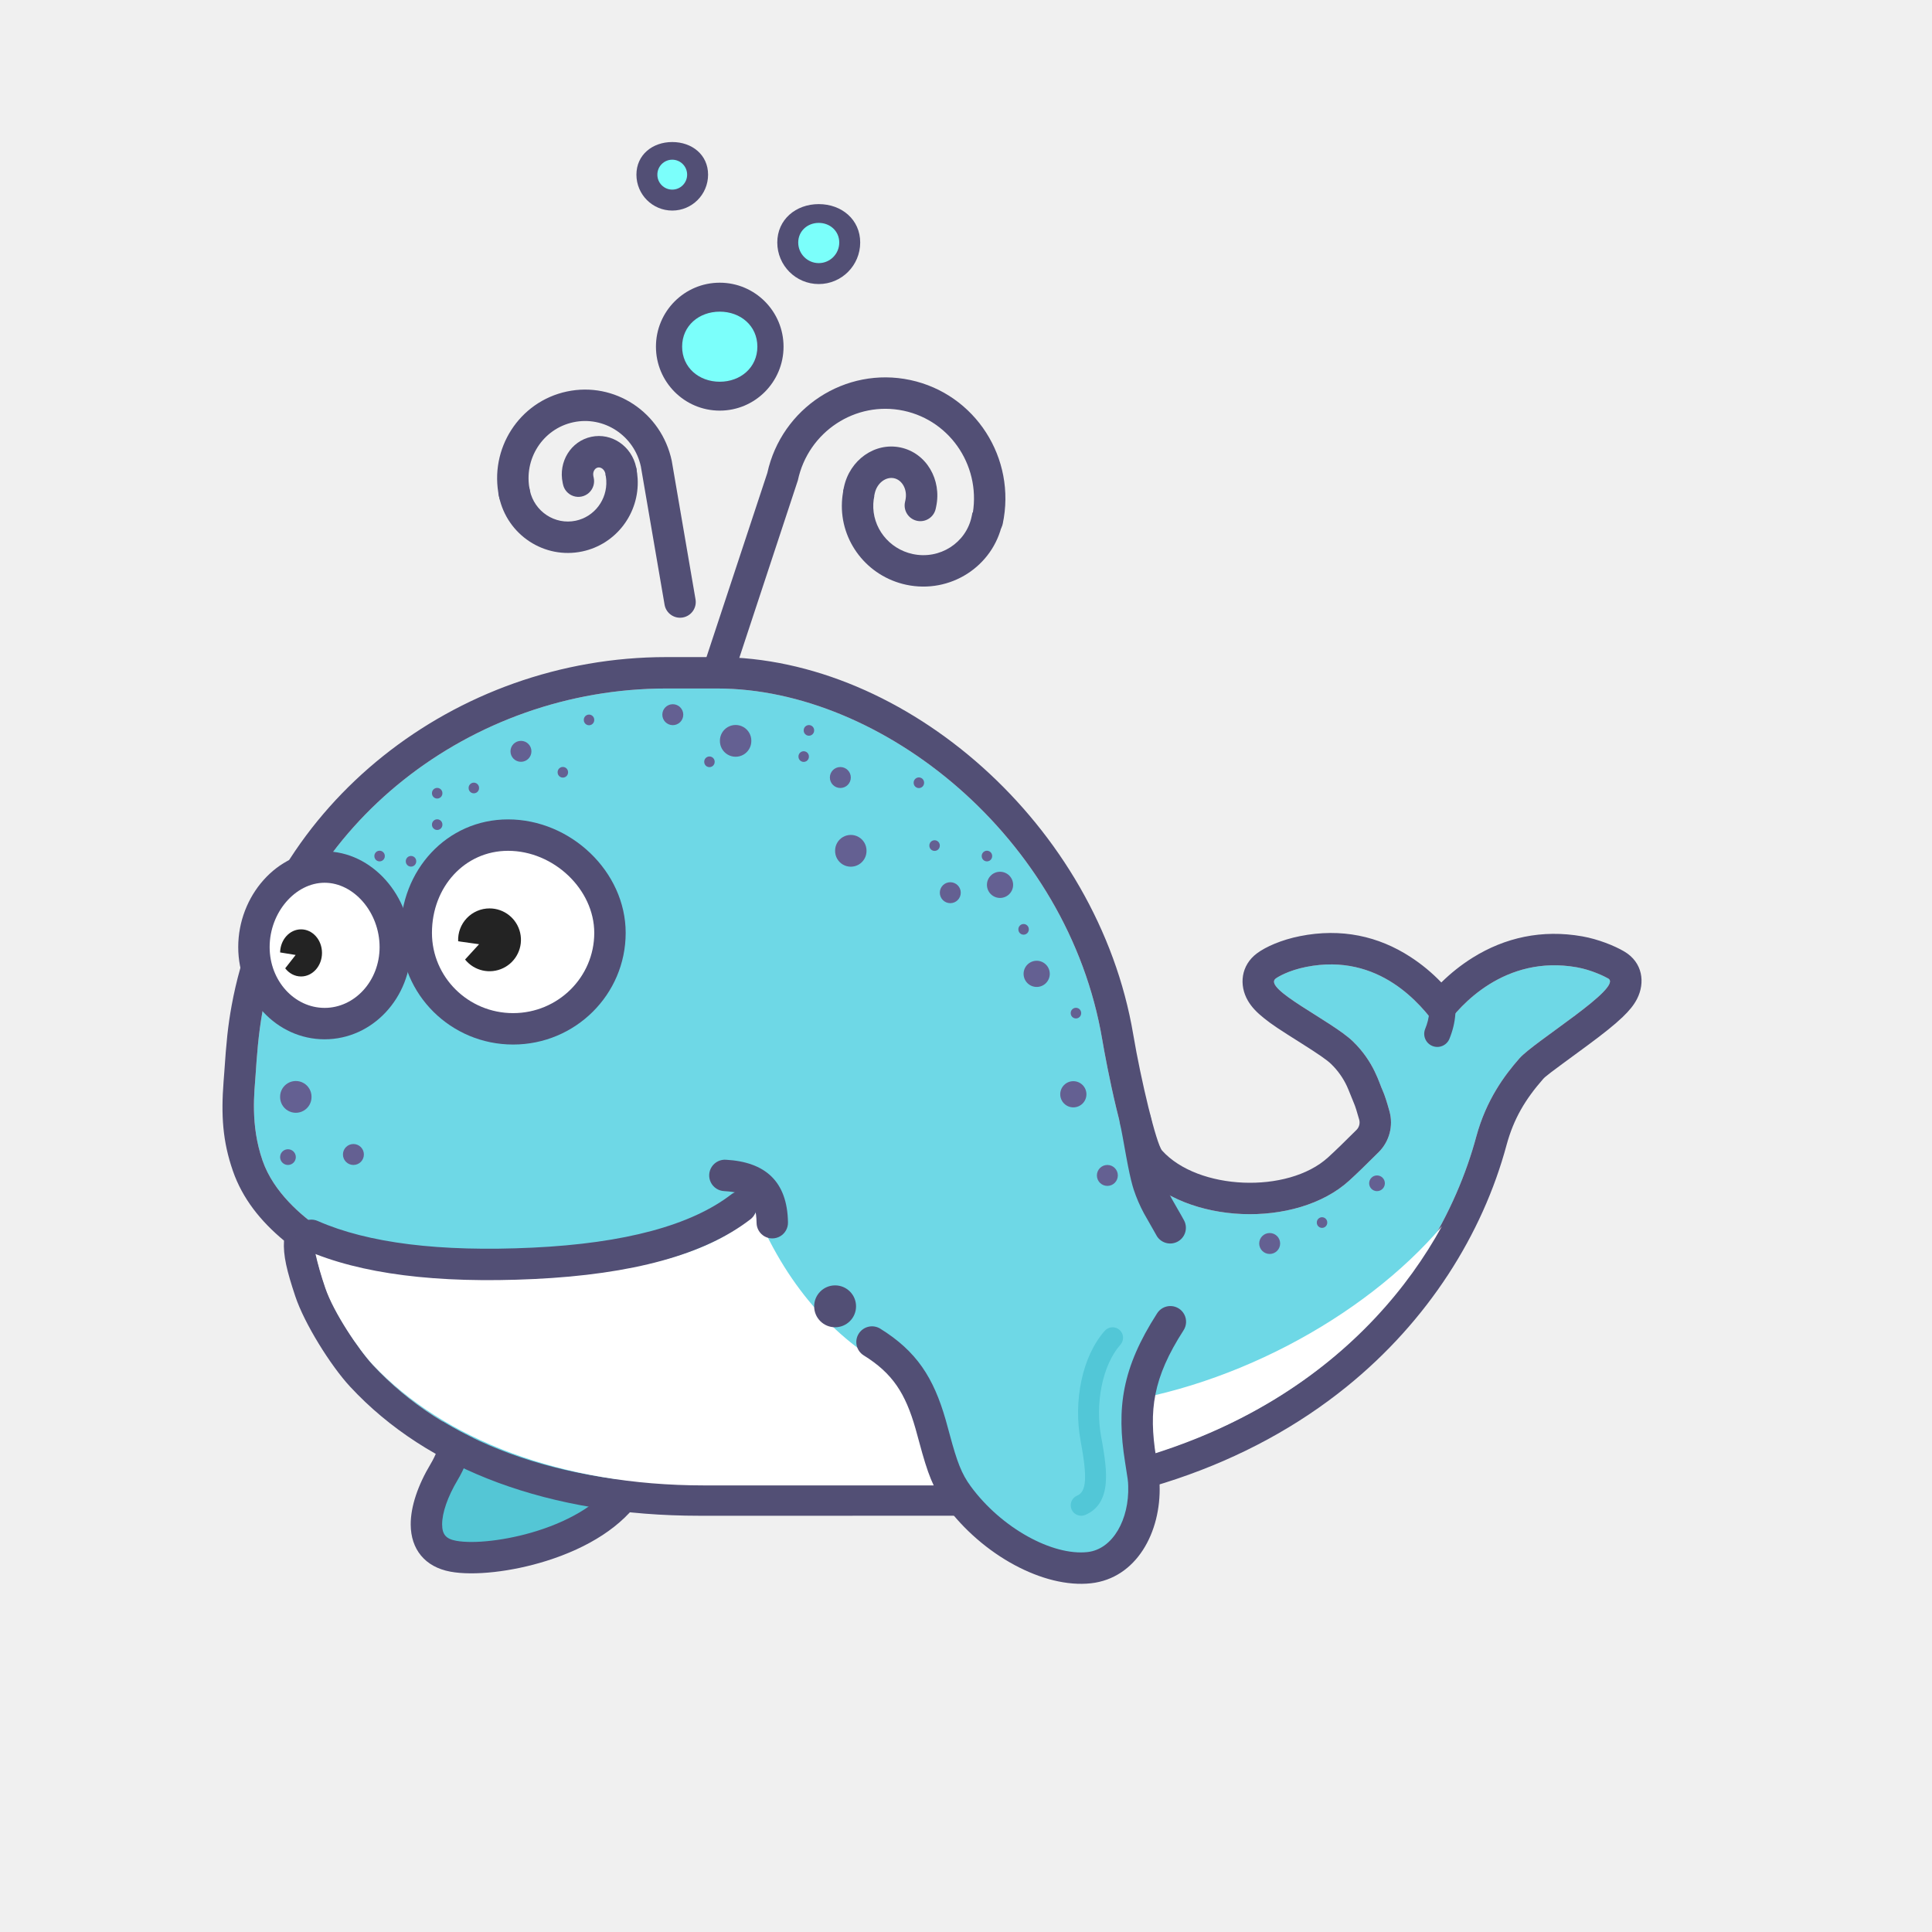
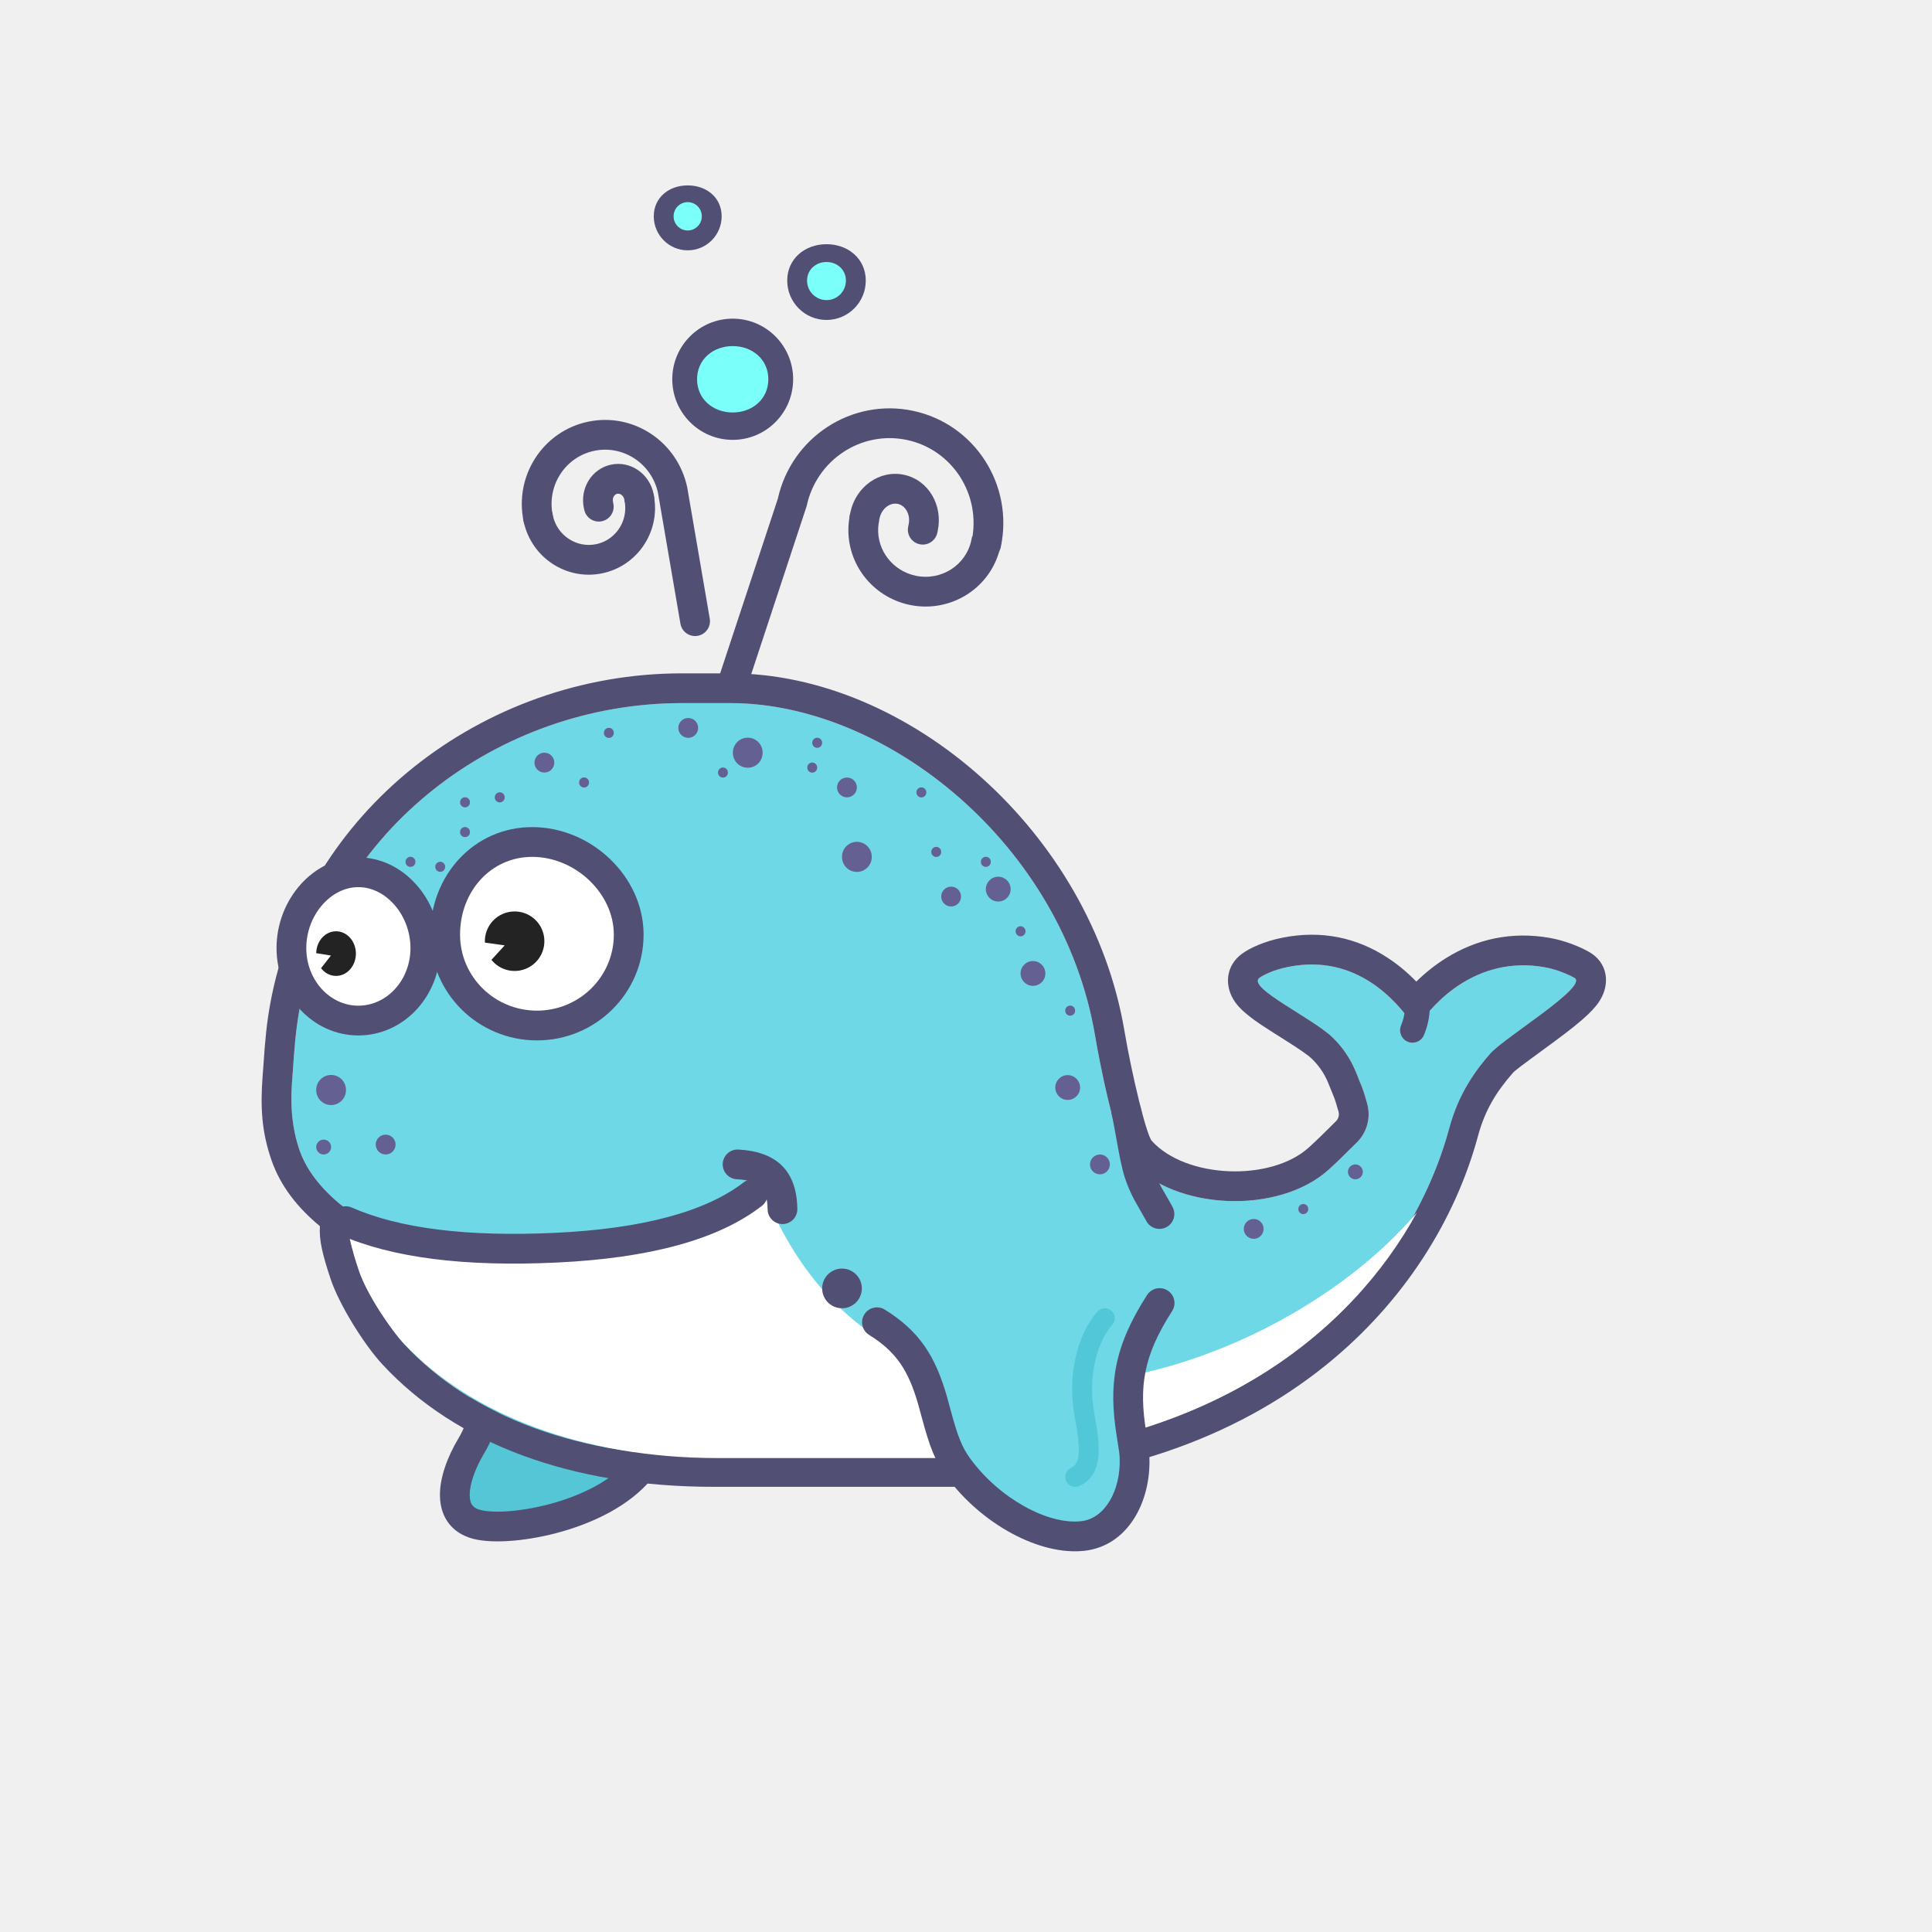
- <svg xmlns="http://www.w3.org/2000/svg" width="800px" height="800px" viewBox="51.2 51.2 921.6 921.6" class="icon" version="1.1">
+ <svg xmlns="http://www.w3.org/2000/svg" width="800px" height="800px" viewBox="25.6 25.6 972.8 972.8" class="icon" version="1.1">
  <path d="M249.756 671.844c24.776 41.714 23.18 65.004 13.26 81.59s-13.956 36.724 4.401 40.116c18.357 3.392 66.258-5.794 83.526-32.096 17.268-26.299 7.34-56.702 41.177-79.365" fill="#54C6D5" />
  <path d="M256.197 668.018c23.48 39.531 26.539 67.047 13.247 89.265-4.67 7.807-7.375 15.577-7.34 21.112 0.03 4.69 1.733 6.873 6.673 7.785 8.429 1.558 24.054-0.135 38.565-4.693 17.046-5.355 30.54-13.792 37.339-24.146 4.528-6.898 7.023-13.747 10.098-26.025 0.207-0.829 0.355-1.419 0.754-3.04 3.279-13.275 5.175-19.341 9.029-26.799 5.185-10.035 12.635-18.415 23.387-25.615a7.493 7.493 0 0 1 8.339 12.45c-15.485 10.37-20.323 19.733-26.207 43.557-0.405 1.633-0.552 2.235-0.767 3.084-3.452 13.784-6.434 21.964-12.111 30.608-9.001 13.712-25.328 23.922-45.373 30.22-16.666 5.235-34.671 7.183-45.778 5.132-12.233-2.26-18.864-10.754-18.937-22.431-0.052-8.697 3.512-18.944 9.468-28.897 10.08-16.849 7.65-38.69-13.27-73.918a7.493 7.493 0 1 1 12.882-7.653z" fill="#524F75" />
  <path d="M755.43 593.318c-18.999 70.723-88.756 161.302-247.356 165.94H384.837c-67.721 0-121.911-20.378-155.665-56.812-6.896-7.44-18.912-25.67-22.9-37.656s-6.191-19.156-2.92-27.923c-8.102-5.682-21.606-16.776-26.901-32.036-5.939-17.121-3.871-32.803-3.312-41.11s1.269-18.996 3.312-30.218C192.659 444.443 275.668 379.629 369.032 379.629h24.309c78.538 0 167.362 70.881 183.653 167.491 1.883 11.187 10.15 54.896 17.425 62.961 22.798 25.288 75.167 27.223 100.347 4.328 3.497-3.182 8.202-7.73 14.114-13.642a19.993 19.993 0 0 0 5.137-19.429c-1.266-4.606-2.348-7.9-3.242-9.888-1.621-3.357-4.059-13.664-14.201-23.477-10.14-9.815-43.303-25.173-36.824-30.003 1.044-0.779 6.097-3.856 14.501-5.527 35.041-6.978 55.034 18.335 62.179 28.083 0.779 1.064 1.531 2.123 2.258 3.172 0.709-1.051 1.449-2.133 2.215-3.247 6.494-9.436 28.04-33.929 62.479-27.833 7.128 1.259 13.599 4.538 14.99 5.355 7.255 4.266-35.273 30.003-42.376 38.088s-15.782 19.703-20.567 37.256z" fill="#6ED8E6" />
  <path d="M755.43 593.318c4.785-17.55 13.464-29.172 20.565-37.256s49.632-33.822 42.376-38.088c-1.391-0.817-7.862-4.096-14.99-5.355-34.439-6.097-55.985 18.397-62.479 27.833-0.767 1.111-3.694 1.139-4.473 0.075-7.143-9.745-27.136-35.061-62.179-28.083-8.402 1.671-13.457 4.75-14.501 5.527-6.479 4.83 26.686 20.188 36.824 30.003 10.143 9.815 12.578 20.123 14.201 23.477 0.892 1.988 1.976 5.282 3.242 9.888a19.98 19.98 0 0 1-5.137 19.429c-5.912 5.912-10.617 10.46-14.114 13.642-25.18 22.895-77.549 20.96-100.347-4.328-7.273-8.065-15.542-51.774-17.425-62.961C560.702 450.51 471.879 379.629 393.341 379.629h-24.309c-93.364 0-176.373 64.814-192.582 153.875-2.041 11.219-2.75 21.909-3.312 30.218s-2.63 23.987 3.312 41.11c5.295 15.26 18.802 26.354 26.901 32.036-3.272 8.766-1.066 15.937 2.92 27.923s16.004 30.215 22.9 37.656C262.928 738.881 317.115 759.259 384.837 759.259h123.235c158.603-4.638 228.357-95.217 247.358-165.94z m-17.246-69.295l0.505 19.673c2.328-13.497 2.343-21.444 0.045-23.834-3.964 3.909 0.187 3.067-0.549 4.161zM162.292 609.745c-4.93-14.211-5.667-26.559-4.438-42.681-0.022 0.295 0.277-3.544 0.332-4.351 0.972-14.408 1.718-21.994 3.519-31.891C179.128 435.095 267.911 364.644 369.032 364.644h24.309c89.862 0 181.615 80.269 198.429 179.984 3.696 21.931 11.029 52.371 13.777 55.418 17.103 18.971 59.946 20.727 79.138 3.277 3.292-2.995 7.845-7.39 13.599-13.15a4.995 4.995 0 0 0 1.286-4.858c-1.079-3.916-1.958-6.601-2.46-7.717-0.712-1.658-2.637-6.644-3.387-8.234a35.575 35.575 0 0 0-7.565-10.625c-1.948-1.888-6.012-4.708-13.714-9.571-11.341-7.146-14.438-9.184-18.29-12.271-3.392-2.72-5.879-5.242-7.71-8.397-4.251-7.338-3.367-16.789 4.356-22.543 4.243-3.164 11.731-6.459 20.53-8.209 19.733-3.931 37.446 0.025 52.641 9.9a82.3 82.3 0 0 1 14.766 12.216 86.553 86.553 0 0 1 15.008-11.873c15.295-9.523 32.945-13.544 52.254-10.128 7.555 1.339 15.335 4.466 19.973 7.193 8.906 5.237 10.048 14.943 6.151 22.588-1.571 3.082-3.809 5.747-6.883 8.692-3.906 3.751-9.111 7.882-16.911 13.647l-2.363 1.738c-15.857 11.621-17.52 12.88-18.704 14.229-8.419 9.586-13.976 18.869-17.368 31.307-11.499 42.816-37.556 84.073-76.36 115.462-46.335 37.478-108.292 59.272-185.014 61.515L384.837 774.244c-71.018 0-129.509-21.514-166.66-61.612-9.238-9.973-21.779-30.041-26.127-43.11-3.986-11.983-5.839-19.434-5.375-26.524-11.132-9.231-19.801-20.04-24.384-33.253z" fill="#524F75" />
  <path d="M192.312 574.439m-7.493 0a7.493 7.493 0 1 0 14.985 0 7.493 7.493 0 1 0-14.985 0Z" fill="#646092" />
  <path d="M402.107 404.605m-7.493 0a7.493 7.493 0 1 0 14.985 0 7.493 7.493 0 1 0-14.985 0Z" fill="#646092" />
  <path d="M457.054 457.054m-7.493 0a7.493 7.493 0 1 0 14.985 0 7.493 7.493 0 1 0-14.985 0Z" fill="#646092" />
  <path d="M452.059 422.088m-4.995 0a4.995 4.995 0 1 0 9.99 0 4.995 4.995 0 1 0-9.99 0Z" fill="#646092" />
  <path d="M504.507 477.034m-4.995 0a4.995 4.995 0 1 0 9.99 0 4.995 4.995 0 1 0-9.99 0Z" fill="#646092" />
  <path d="M372.137 392.117m-4.995 0a4.995 4.995 0 1 0 9.99 0 4.995 4.995 0 1 0-9.99 0Z" fill="#646092" />
  <path d="M528.234 473.288m-6.244 0a6.244 6.244 0 1 0 12.488 0 6.244 6.244 0 1 0-12.488 0Z" fill="#646092" />
  <path d="M545.717 515.746m-6.244 0a6.244 6.244 0 1 0 12.488 0 6.244 6.244 0 1 0-12.488 0Z" fill="#646092" />
  <path d="M708.059 615.649m-3.746 0a3.746 3.746 0 1 0 7.493 0 3.746 3.746 0 1 0-7.493 0Z" fill="#646092" />
  <path d="M563.2 573.19m-6.244 0a6.244 6.244 0 1 0 12.488 0 6.244 6.244 0 1 0-12.488 0Z" fill="#646092" />
  <path d="M299.707 409.6m-4.995 0a4.995 4.995 0 1 0 9.99 0 4.995 4.995 0 1 0-9.99 0Z" fill="#646092" />
  <path d="M219.785 601.912m-4.995 0a4.995 4.995 0 1 0 9.99 0 4.995 4.995 0 1 0-9.99 0Z" fill="#646092" />
  <path d="M579.434 611.902m-4.995 0a4.995 4.995 0 1 0 9.99 0 4.995 4.995 0 1 0-9.99 0Z" fill="#646092" />
  <path d="M656.859 644.371m-4.995 0a4.995 4.995 0 1 0 9.99 0 4.995 4.995 0 1 0-9.99 0Z" fill="#646092" />
  <path d="M194.81 536.976m-4.995 0a4.995 4.995 0 1 0 9.99 0 4.995 4.995 0 1 0-9.99 0Z" fill="#646092" />
  <path d="M188.566 603.161m-3.746 0a3.746 3.746 0 1 0 7.493 0 3.746 3.746 0 1 0-7.493 0Z" fill="#646092" />
  <path d="M211.044 485.776m-3.746 0a3.746 3.746 0 1 0 7.493 0 3.746 3.746 0 1 0-7.493 0Z" fill="#646092" />
  <path d="M247.259 462.049m-2.498 0a2.498 2.498 0 1 0 4.995 0 2.498 2.498 0 1 0-4.995 0Z" fill="#646092" />
  <path d="M232.273 459.551m-2.498 0a2.498 2.498 0 1 0 4.995 0 2.498 2.498 0 1 0-4.995 0Z" fill="#646092" />
  <path d="M434.576 412.098m-2.498 0a2.498 2.498 0 1 0 4.995 0 2.498 2.498 0 1 0-4.995 0Z" fill="#646092" />
  <path d="M497.015 454.556m-2.498 0a2.498 2.498 0 1 0 4.995 0 2.498 2.498 0 1 0-4.995 0Z" fill="#646092" />
  <path d="M539.473 494.517m-2.498 0a2.498 2.498 0 1 0 4.995 0 2.498 2.498 0 1 0-4.995 0Z" fill="#646092" />
  <path d="M681.834 634.38m-2.498 0a2.498 2.498 0 1 0 4.995 0 2.498 2.498 0 1 0-4.995 0Z" fill="#646092" />
  <path d="M564.449 534.478m-2.498 0a2.498 2.498 0 1 0 4.995 0 2.498 2.498 0 1 0-4.995 0Z" fill="#646092" />
  <path d="M259.746 444.566m-2.498 0a2.498 2.498 0 1 0 4.995 0 2.498 2.498 0 1 0-4.995 0Z" fill="#646092" />
  <path d="M277.229 427.083m-2.498 0a2.498 2.498 0 1 0 4.995 0 2.498 2.498 0 1 0-4.995 0Z" fill="#646092" />
  <path d="M319.688 419.59m-2.498 0a2.498 2.498 0 1 0 4.995 0 2.498 2.498 0 1 0-4.995 0Z" fill="#646092" />
  <path d="M389.62 414.595m-2.498 0a2.498 2.498 0 1 0 4.995 0 2.498 2.498 0 1 0-4.995 0Z" fill="#646092" />
  <path d="M437.073 399.61m-2.498 0a2.498 2.498 0 1 0 4.995 0 2.498 2.498 0 1 0-4.995 0Z" fill="#646092" />
  <path d="M489.522 424.585m-2.498 0a2.498 2.498 0 1 0 4.995 0 2.498 2.498 0 1 0-4.995 0Z" fill="#646092" />
  <path d="M521.99 459.551m-2.498 0a2.498 2.498 0 1 0 4.995 0 2.498 2.498 0 1 0-4.995 0Z" fill="#646092" />
  <path d="M332.176 394.615m-2.498 0a2.498 2.498 0 1 0 4.995 0 2.498 2.498 0 1 0-4.995 0Z" fill="#646092" />
  <path d="M259.746 429.58m-2.498 0a2.498 2.498 0 1 0 4.995 0 2.498 2.498 0 1 0-4.995 0Z" fill="#646092" />
  <path d="M274.732 449.561m-2.498 0a2.498 2.498 0 1 0 4.995 0 2.498 2.498 0 1 0-4.995 0Z" fill="#646092" />
  <path d="M739.023 636.131c-32.633 59.547-103.751 119.975-231.754 123.637H387.015c-67.681 0-124.089-21.821-157.823-57.446-6.891-7.278-18.812-24.936-22.798-36.659a169.27 169.27 0 0 1-4.86-16.966c55.728 9.698 94.59 13.567 116.584 11.604 39.581-3.527 74.555-11.604 93.811-30.797 63.168 150.031 252.746 94.053 327.096 6.629z" fill="#FFFFFF" />
  <path d="M609.405 681.834c-24.776 38.542-13.08 62.424-12.54 77.851 0.537 15.43-6.756 37.184-26.067 39.322-19.306 2.138-46.202-12.066-62.576-34.379-16.377-22.311-7.34-52.391-41.177-73.328" fill="#6ED8E6" />
  <path d="M603.104 677.783c-16.761 26.07-19.341 45.101-15.243 70.771 1.394 8.726 1.426 8.971 1.514 11.394 0.554 15.937-7.273 30.27-19.404 31.614-16.681 1.846-41.047-11.384-55.713-31.364-4.383-5.972-6.516-11.626-10.048-24.776a380.453 380.453 0 0 0-1.893-6.896c-5.782-20.113-13.809-32.753-31.332-43.597a7.495 7.495 0 0 0-7.885 12.745c13.916 8.609 19.975 18.152 24.816 34.996 0.514 1.791 0.827 2.935 1.823 6.641 4.001 14.888 6.611 21.814 12.44 29.753 17.6 23.982 46.897 39.889 69.442 37.391 21.604-2.393 33.525-24.214 32.728-47.029-0.117-3.362-0.142-3.512-1.693-13.235-3.567-22.323-1.479-37.708 13.05-60.306a7.493 7.493 0 1 0-12.603-8.102z" fill="#524F75" />
  <path d="M449.561 674.341m-9.99 0a9.99 9.99 0 1 0 19.98 0 9.99 9.99 0 1 0-19.98 0Z" fill="#524F75" />
  <path d="M206.049 539.473c18.622 0 33.717-16.339 33.717-36.492 0-20.155-15.095-38.188-33.717-38.188S172.332 482.826 172.332 502.981C172.332 523.134 187.427 539.473 206.049 539.473z" fill="#FFFFFF" />
  <path d="M206.049 546.966C183.151 546.966 164.839 527.145 164.839 502.981c0-24.401 18.477-45.68 41.21-45.68s41.21 21.279 41.21 45.68C247.259 527.145 228.946 546.966 206.049 546.966z m0-14.985c14.346 0 26.224-12.857 26.224-28.999 0-16.556-12.276-30.695-26.224-30.695S179.824 486.425 179.824 502.981C179.824 519.123 191.703 531.98 206.049 531.98z" fill="#524F75" />
  <path d="M187.247 513.101C189.078 515.487 191.788 516.995 194.81 516.995c5.517 0 9.99-5.033 9.99-11.239s-4.473-11.239-9.99-11.239c-5.45 0-9.883 4.91-9.99 11.012l7.408 1.211-4.98 6.361z" fill="#232323" />
  <path d="M295.961 541.971c25.518 0 46.205-20.49 46.205-45.765C342.166 470.93 319.068 449.561 293.551 449.561S249.756 470.93 249.756 496.205 270.443 541.971 295.961 541.971z" fill="#FFFFFF" />
  <path d="M295.961 549.463c-29.641 0-53.698-23.829-53.698-53.258C242.263 466.265 264.347 442.068 293.551 442.068 323.404 442.068 349.659 466.969 349.659 496.205 349.659 525.634 325.602 549.463 295.961 549.463z m0-14.985c21.397 0 38.712-17.151 38.712-38.273C334.673 475.428 315.3 457.054 293.551 457.054 272.943 457.054 257.249 474.252 257.249 496.205 257.249 517.327 274.564 534.478 295.961 534.478z" fill="#524F75" />
  <path d="M273.048 508.911A14.985 14.985 0 1 0 284.722 484.527a14.985 14.985 0 0 0-14.97 15.687l9.975 1.396-6.678 7.3z" fill="#232323" />
  <path d="M368.233 339.771a7.493 7.493 0 0 0 14.768-2.533L371.637 271.018C366.717 247.815 344.356 233.122 321.611 237.958S284.41 265.311 289.28 288.221a7.493 7.493 0 1 0 14.658-3.114c-3.157-14.853 6.169-29.384 20.785-32.491 14.571-3.097 28.957 6.319 32.174 21.092l11.339 66.063z" fill="#524F75" />
  <path d="M340.018 277.437c0.207 0.982 0.34 1.968 0.39 2.95 0.5 9.129-5.654 17.308-14.538 19.196-9.945 2.115-19.778-4.346-21.931-14.476l-0.362-1.708-14.661 3.114 0.365 1.711c3.866 18.19 21.629 29.861 39.704 26.017 16.159-3.434 27.281-18.222 26.389-34.666a34.456 34.456 0 0 0-0.699-5.252l-14.658 3.114z" fill="#524F75" />
  <path d="M340.135 277.876l-0.155-0.724c-0.437-2.055-2.14-3.242-3.611-2.927-1.474 0.312-2.548 2.09-2.11 4.141l0.155 0.727a7.493 7.493 0 1 1-14.658 3.114l-0.155-0.724c-2.113-9.945 3.869-19.838 13.654-21.916 9.785-2.08 19.271 4.521 21.387 14.468l0.155 0.724a7.493 7.493 0 1 1-14.661 3.117z" fill="#524F75" />
  <path d="M485.376 232.468c31.05 6.601 50.788 37.354 44.134 68.658a7.493 7.493 0 0 1-14.658-3.112c4.943-23.25-9.673-46.015-32.591-50.888s-45.531 9.985-50.471 33.23l-29.659 89.912a7.493 7.493 0 0 1-14.229-4.7l29.319-88.743c6.836-31.067 37.241-50.925 68.156-44.357z" fill="#524F75" />
  <path d="M468.26 287.794c-0.257 1.209-0.412 2.423-0.475 3.636-0.574 11.339 7.363 21.621 18.844 24.062 12.84 2.73 25.38-5.282 28.048-17.833l0.425-2.006 14.661 3.114-0.425 2.008c-4.398 20.69-24.933 33.814-45.82 29.374-18.669-3.969-31.642-20.775-30.695-39.476 0.1-2.008 0.36-4.009 0.782-5.994l14.656 3.114z" fill="#524F75" />
  <path d="M468.218 287.719l0.23-1.079c1.074-5.058 5.345-8.142 9.216-7.318 3.874 0.824 6.519 5.377 5.442 10.432l-0.23 1.081a7.493 7.493 0 0 0 14.658 3.114l0.23-1.079c2.73-12.842-4.668-25.588-16.983-28.207-12.318-2.617-24.261 6.019-26.991 18.862l-0.23 1.079A7.493 7.493 0 1 0 468.218 287.719z" fill="#524F75" />
  <path d="M426.976 166.872a14.831 14.781 90 1 0 29.561 0 14.831 14.781 90 1 0-29.561 0Z" fill="#7BFFFB" />
  <path d="M441.756 186.7c-10.927 0-19.776-8.881-19.776-19.826 0-10.947 8.851-18.31 19.776-18.31 10.927 0 19.776 7.363 19.776 18.31 0 10.944-8.849 19.826-19.776 19.826z m0-9.99c5.402 0 9.785-4.401 9.785-9.835 0-5.437-4.386-9.353-9.785-9.353s-9.785 3.916-9.785 9.353a9.808 9.808 0 0 0 9.785 9.835z" fill="#524F75" />
  <path d="M370.343 216.561a24.269 24.189 90 1 0 48.378 0 24.269 24.189 90 1 0-48.378 0Z" fill="#7BFFFB" />
  <path d="M394.532 247.076c-16.811 0-30.433-13.667-30.433-30.513s13.619-30.513 30.433-30.513 30.433 13.667 30.433 30.513-13.622 30.513-30.433 30.513z m0-13.784c9.905 0 17.945-6.771 17.945-16.731s-8.04-16.694-17.945-16.694-17.945 6.733-17.945 16.694 8.037 16.731 17.945 16.731z" fill="#524F75" />
  <path d="M359.784 134.514a12.136 12.093 90 1 0 24.186 0 12.136 12.093 90 1 0-24.186 0Z" fill="#7BFFFB" />
  <path d="M371.877 151.644c-9.443 0-17.091-7.673-17.091-17.131 0-9.456 7.648-15.56 17.091-15.56 9.441 0 17.088 6.104 17.088 15.56 0.002 9.458-7.645 17.131-17.088 17.131z m0-9.99a7.118 7.118 0 0 0 7.098-7.141A7.118 7.118 0 0 0 371.877 127.376a7.118 7.118 0 0 0-7.101 7.138 7.123 7.123 0 0 0 7.101 7.141z" fill="#524F75" />
  <path d="M196.788 647.375c26.334 11.576 62.711 16.152 109.231 13.939 46.852-2.228 81.226-11.589 103.159-28.492a7.493 7.493 0 1 0-9.151-11.868c-19.066 14.696-50.653 23.295-94.722 25.393-44.404 2.113-78.601-2.19-102.49-12.69a7.493 7.493 0 1 0-6.027 13.719z" fill="#524F75" />
  <path d="M396.688 619.383c11.291 0.642 15.218 4.011 15.41 15.13a7.493 7.493 0 1 0 14.983-0.265c-0.342-19.648-10.967-28.774-29.546-29.826a7.493 7.493 0 1 0-0.847 14.96z" fill="#524F75" />
  <path d="M578.188 686.02c-10.834 12.248-15.038 33.59-11.506 52.541 3.297 17.698 2.747 24.204-1.691 26.09a4.995 4.995 0 1 0 3.906 9.196c6.067-2.58 9.146-7.827 9.768-15.188 0.46-5.38-0.257-11.694-2.163-21.929-3.01-16.149 0.582-34.384 9.169-44.094a4.99 4.99 0 0 0-0.435-7.048 4.983 4.983 0 0 0-7.048 0.432z" fill="#52C7D7" />
  <path d="M732.175 526.126c1.444 5.31 1.074 10.557-1.164 15.952a6.246 6.246 0 0 0 11.539 4.78c3.279-7.925 3.856-15.999 1.676-24.009a6.236 6.236 0 0 0-3.611-4.121c-0.582-0.245-1.231 1.166-1.871 1.106-0.722-0.065-1.439-1.573-2.18-1.371a6.241 6.241 0 0 0-4.388 7.663zM585.458 587.249c0.292 1.131 0.687 3.107 1.269 6.264 0.142 0.789 1.334 7.425 1.718 9.486 1.131 6.109 2.048 10.442 2.98 13.754 0.19 0.677 0.382 1.311 0.574 1.903a71.415 71.415 0 0 0 4.908 11.386c1.161 2.175 5.155 8.916 5.799 10.2a7.498 7.498 0 0 0 10.058 3.337 7.498 7.498 0 0 0 3.337-10.058c-0.937-1.863-5.06-8.819-5.972-10.527a56.033 56.033 0 0 1-3.899-9.021c-0.122-0.367-0.25-0.797-0.385-1.276-0.772-2.747-1.618-6.743-2.67-12.425-0.372-2.013-1.561-8.624-1.713-9.456-0.642-3.504-1.086-5.704-1.494-7.295a7.493 7.493 0 0 0-14.511 3.729z" fill="#524F75" />
</svg>
